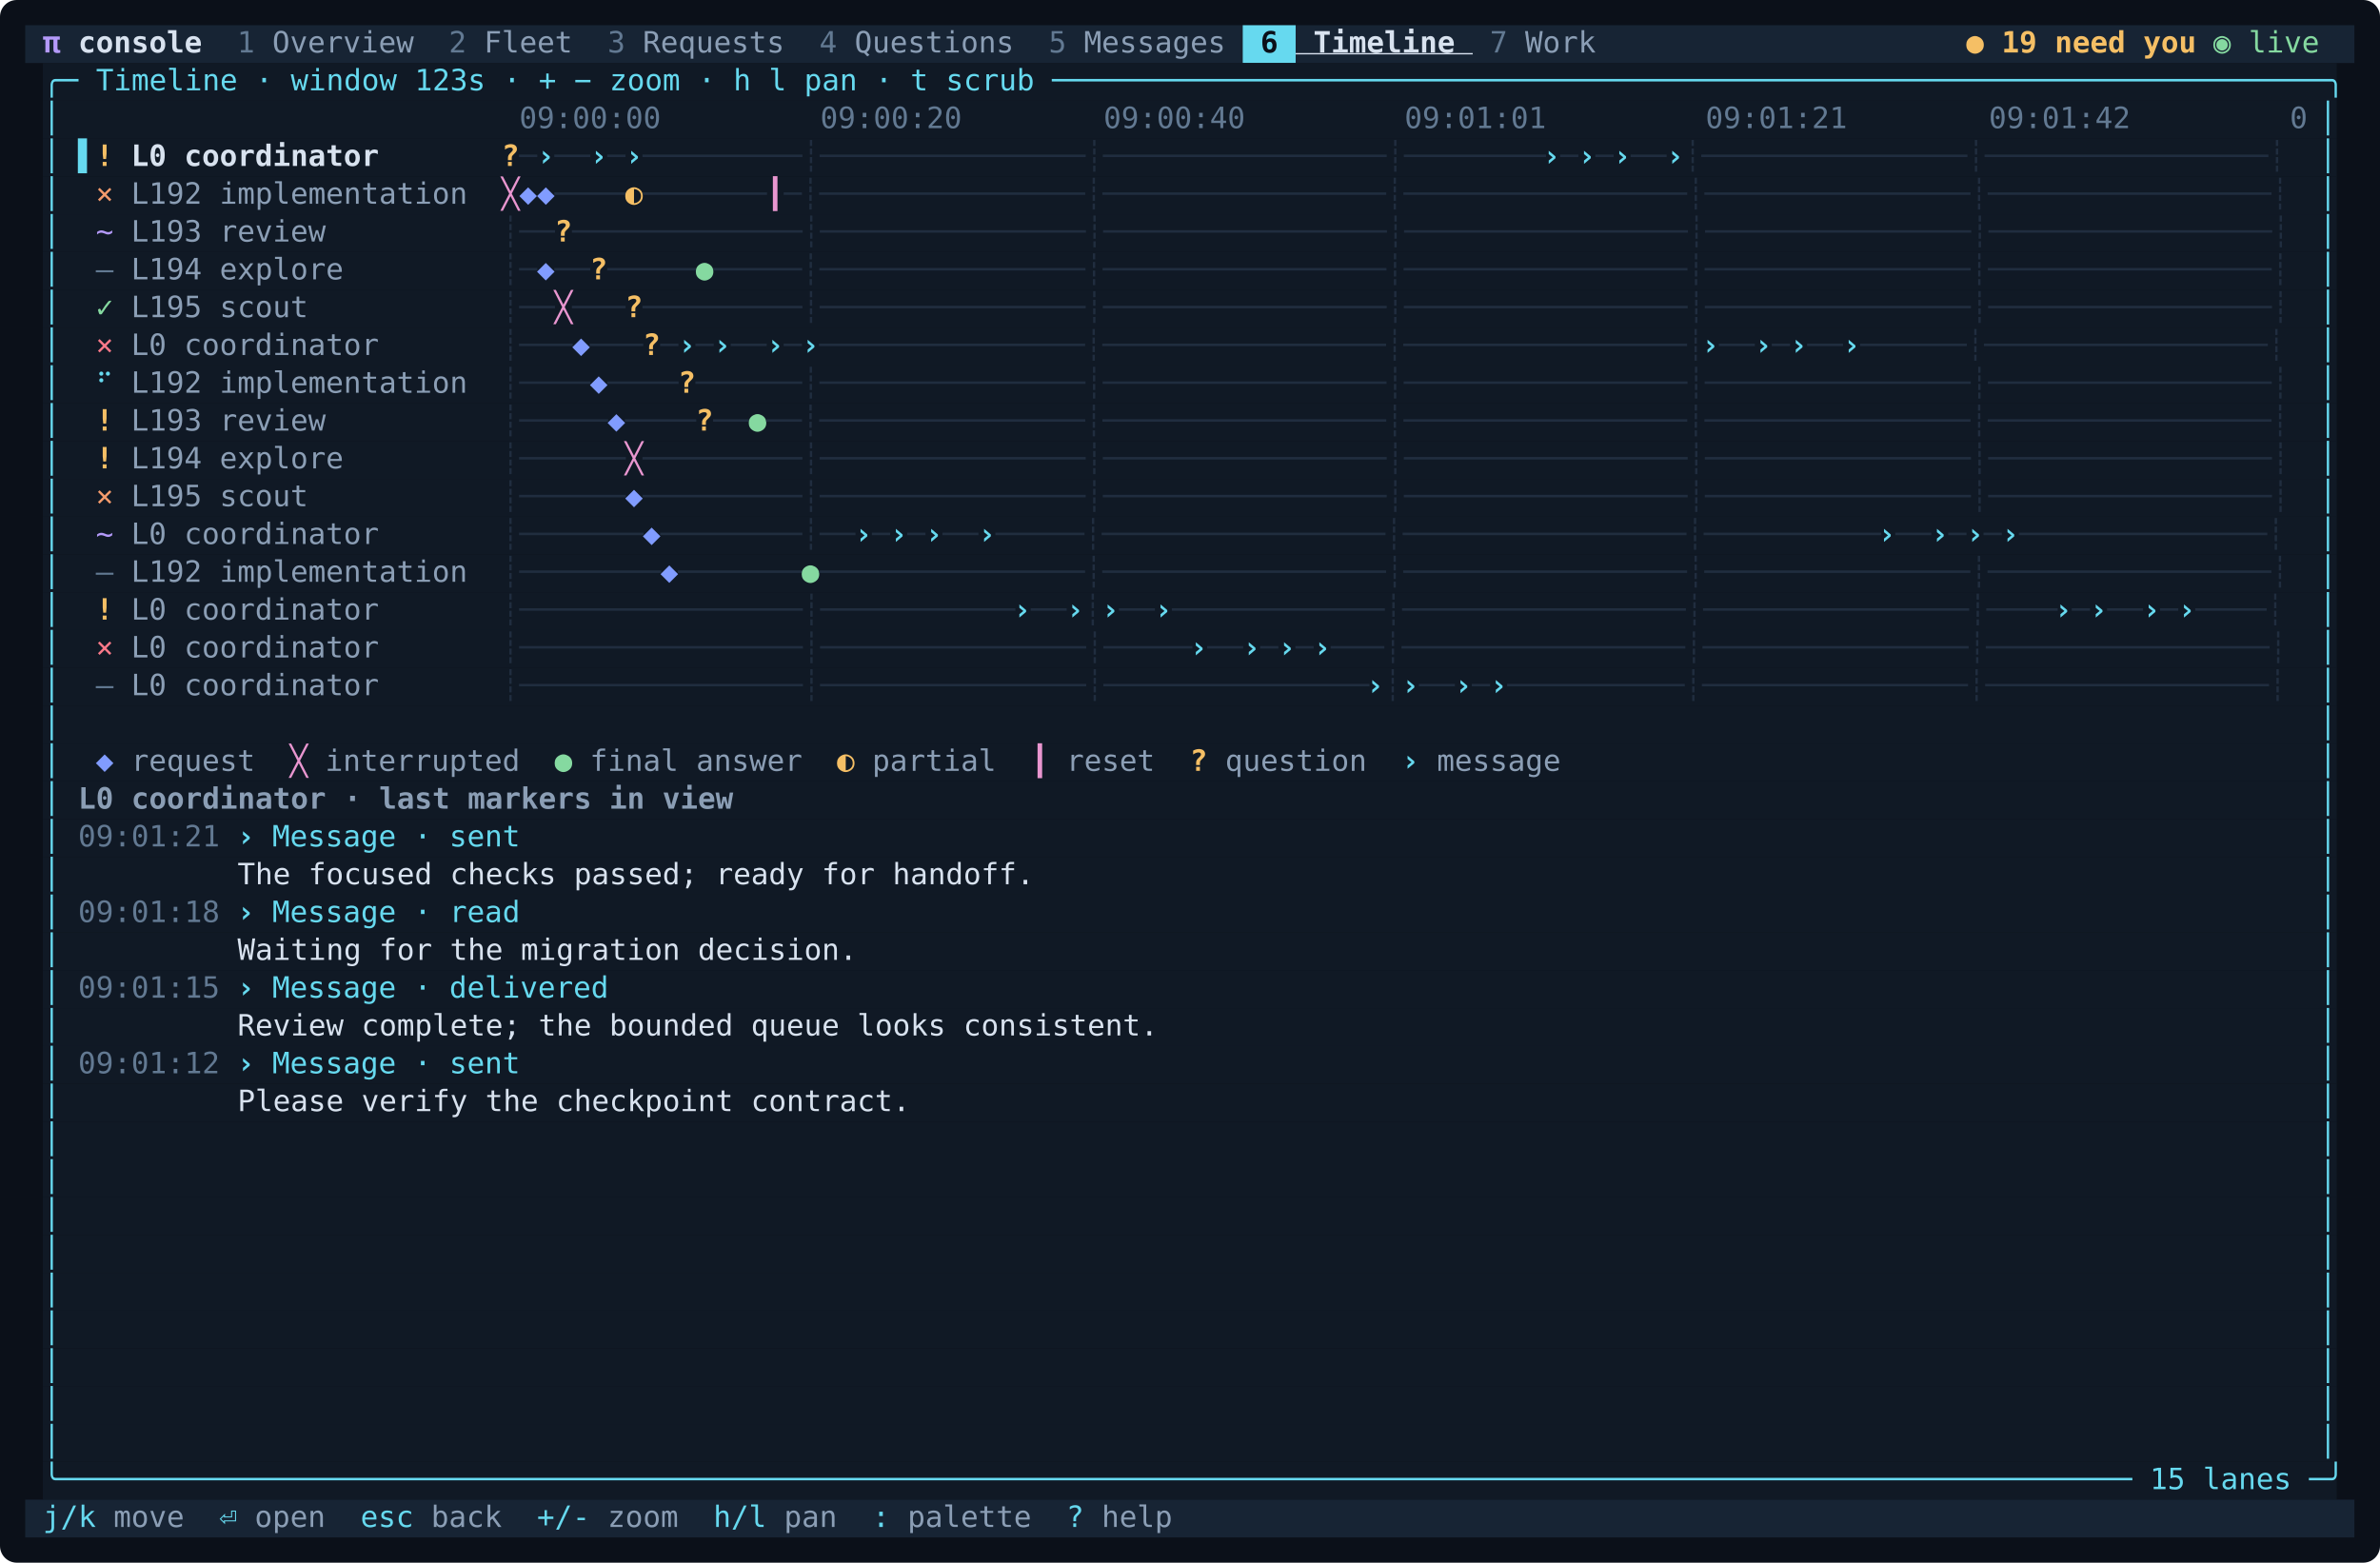
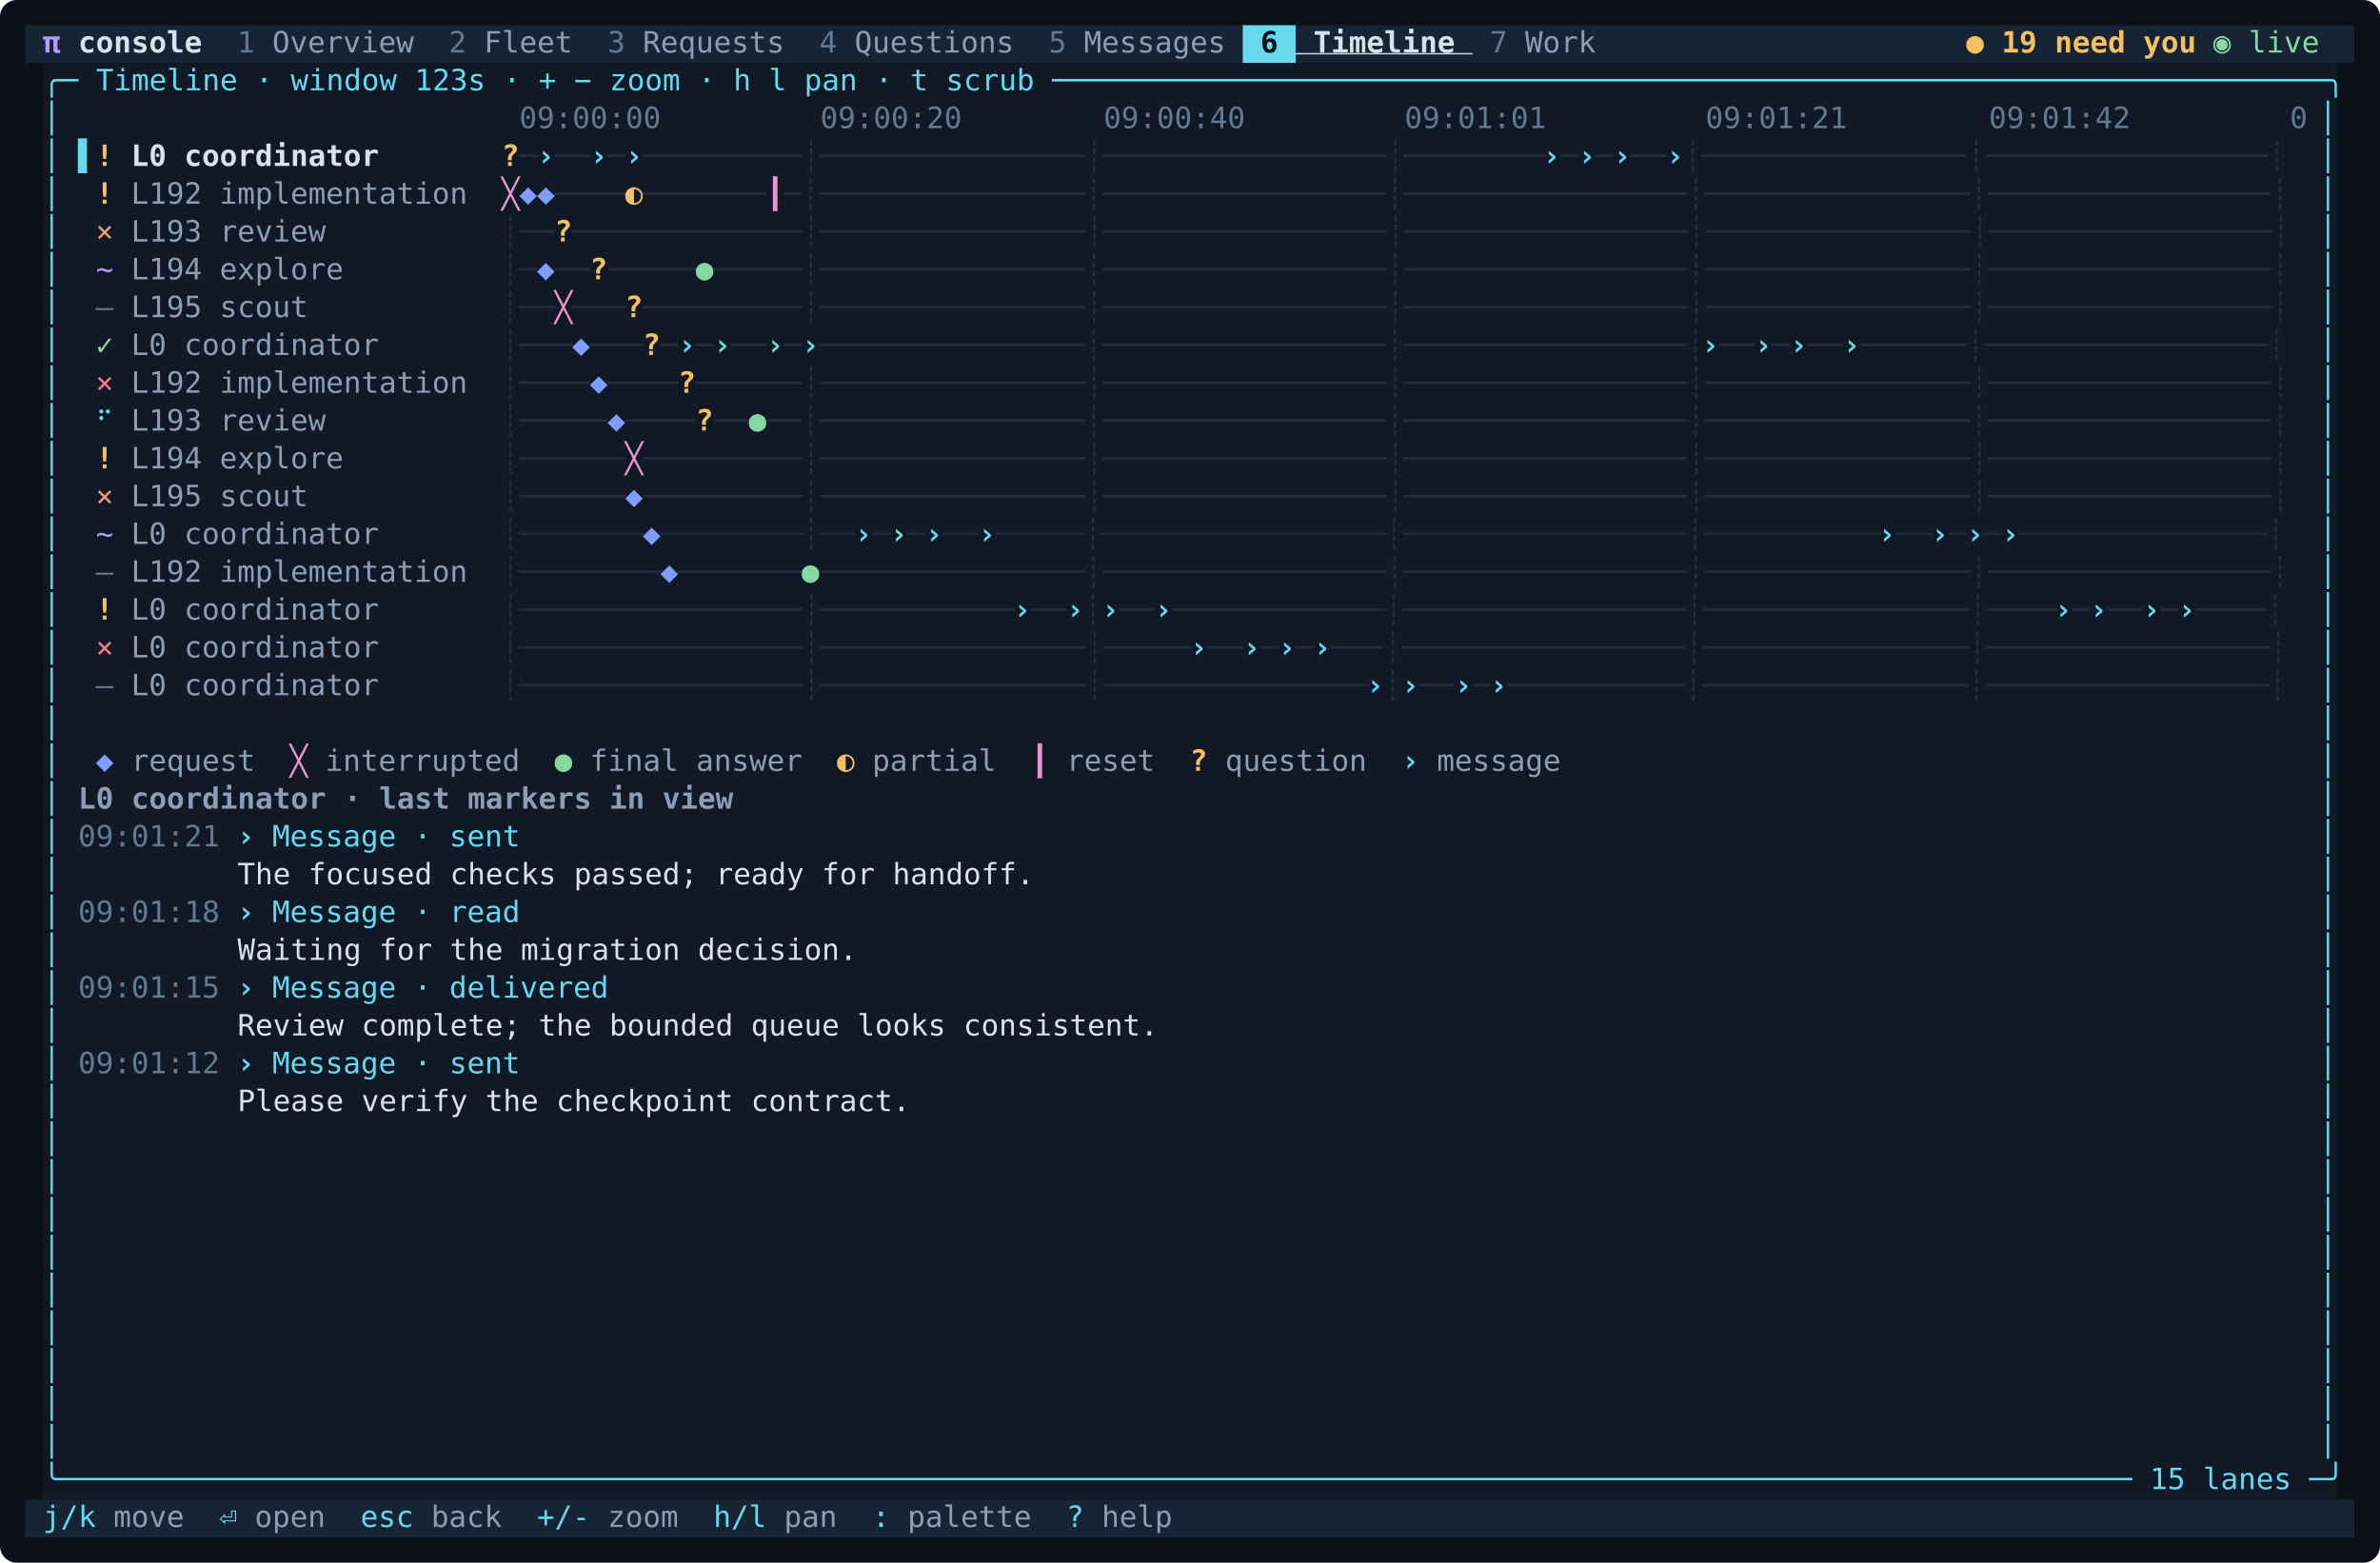
<svg xmlns="http://www.w3.org/2000/svg" width="1133" height="744" viewBox="0 0 1133 744" role="img" aria-label="Timeline">
  <rect width="100%" height="100%" rx="8" fill="#0b1019" />
  <rect x="12.0" y="12" width="579.6" height="18" fill="#172434" />
  <rect x="591.6" y="12" width="25.2" height="18" fill="#66d9ef" />
  <rect x="616.8" y="12" width="504.0" height="18" fill="#172434" />
  <rect x="20.4" y="30" width="1092.0" height="18" fill="#101925" />
  <rect x="20.4" y="48" width="1092.0" height="18" fill="#101925" />
  <rect x="20.4" y="66" width="1092.0" height="18" fill="#101925" />
  <rect x="20.4" y="84" width="1092.0" height="18" fill="#101925" />
  <rect x="20.4" y="102" width="1092.0" height="18" fill="#101925" />
  <rect x="20.4" y="120" width="1092.0" height="18" fill="#101925" />
  <rect x="20.4" y="138" width="1092.0" height="18" fill="#101925" />
  <rect x="20.4" y="156" width="1092.0" height="18" fill="#101925" />
  <rect x="20.4" y="174" width="1092.0" height="18" fill="#101925" />
  <rect x="20.4" y="192" width="1092.0" height="18" fill="#101925" />
  <rect x="20.4" y="210" width="1092.0" height="18" fill="#101925" />
  <rect x="20.4" y="228" width="1092.0" height="18" fill="#101925" />
  <rect x="20.4" y="246" width="1092.0" height="18" fill="#101925" />
  <rect x="20.4" y="264" width="1092.0" height="18" fill="#101925" />
  <rect x="20.4" y="282" width="1092.0" height="18" fill="#101925" />
  <rect x="20.4" y="300" width="1092.0" height="18" fill="#101925" />
  <rect x="20.4" y="318" width="1092.0" height="18" fill="#101925" />
  <rect x="20.4" y="336" width="1092.0" height="18" fill="#101925" />
  <rect x="20.4" y="354" width="1092.0" height="18" fill="#101925" />
  <rect x="20.4" y="372" width="1092.0" height="18" fill="#101925" />
  <rect x="20.4" y="390" width="1092.0" height="18" fill="#101925" />
  <rect x="20.4" y="408" width="1092.0" height="18" fill="#101925" />
  <rect x="20.4" y="426" width="1092.0" height="18" fill="#101925" />
  <rect x="20.4" y="444" width="1092.0" height="18" fill="#101925" />
  <rect x="20.4" y="462" width="1092.0" height="18" fill="#101925" />
  <rect x="20.4" y="480" width="1092.0" height="18" fill="#101925" />
  <rect x="20.4" y="498" width="1092.0" height="18" fill="#101925" />
  <rect x="20.4" y="516" width="1092.0" height="18" fill="#101925" />
  <rect x="20.4" y="534" width="1092.0" height="18" fill="#101925" />
  <rect x="20.4" y="552" width="1092.0" height="18" fill="#101925" />
  <rect x="20.4" y="570" width="1092.0" height="18" fill="#101925" />
  <rect x="20.4" y="588" width="1092.0" height="18" fill="#101925" />
  <rect x="20.4" y="606" width="1092.0" height="18" fill="#101925" />
  <rect x="20.4" y="624" width="1092.0" height="18" fill="#101925" />
  <rect x="20.4" y="642" width="1092.0" height="18" fill="#101925" />
  <rect x="20.4" y="660" width="1092.0" height="18" fill="#101925" />
  <rect x="20.4" y="678" width="1092.0" height="18" fill="#101925" />
  <rect x="20.4" y="696" width="1092.0" height="18" fill="#101925" />
  <rect x="12.0" y="714" width="1108.8" height="18" fill="#172434" />
  <g font-family="'JetBrains Mono','SF Mono',Menlo,Consolas,'DejaVu Sans Mono',monospace" font-size="14">
    <text x="20.4" y="25" fill="#b49afa" font-weight="700" xml:space="preserve">π </text>
    <text x="37.2" y="25" fill="#d8e2ef" font-weight="700" xml:space="preserve">console</text>
    <text x="96.0" y="25" fill="#627992" xml:space="preserve">  1 </text>
    <text x="129.6" y="25" fill="#8b9eb5" xml:space="preserve">Overview </text>
    <text x="205.2" y="25" fill="#627992" xml:space="preserve"> 2 </text>
    <text x="230.4" y="25" fill="#8b9eb5" xml:space="preserve">Fleet </text>
    <text x="280.8" y="25" fill="#627992" xml:space="preserve"> 3 </text>
    <text x="306.0" y="25" fill="#8b9eb5" xml:space="preserve">Requests </text>
    <text x="381.6" y="25" fill="#627992" xml:space="preserve"> 4 </text>
    <text x="406.8" y="25" fill="#8b9eb5" xml:space="preserve">Questions </text>
    <text x="490.8" y="25" fill="#627992" xml:space="preserve"> 5 </text>
    <text x="516.0" y="25" fill="#8b9eb5" xml:space="preserve">Messages </text>
    <text x="591.6" y="25" fill="#0b1019" font-weight="700" xml:space="preserve"> 6 </text>
    <text x="616.8" y="25" fill="#d8e2ef" font-weight="700" text-decoration="underline" xml:space="preserve"> Timeline </text>
    <text x="700.8" y="25" fill="#627992" xml:space="preserve"> 7 </text>
    <text x="726.0" y="25" fill="#8b9eb5" xml:space="preserve">Work </text>
    <text x="936.0" y="25" fill="#f5bf65" font-weight="700" xml:space="preserve">● 19 need you </text>
    <text x="1053.6" y="25" fill="#85d9a0" xml:space="preserve">◉ live </text>
    <text x="20.4" y="43" fill="#66d9ef" xml:space="preserve">╭─ Timeline · window 123s · + − zoom · h l pan · t scrub ────────────────────────────────────────────────────────────────────────╮</text>
    <text x="20.4" y="61" fill="#66d9ef" xml:space="preserve">│</text>
    <text x="247.2" y="61" fill="#627992" xml:space="preserve">09:00:00         09:00:20        09:00:40         09:01:01         09:01:21        09:01:42         0</text>
    <text x="1104.0" y="61" fill="#66d9ef" xml:space="preserve">│</text>
    <text x="20.4" y="79" fill="#66d9ef" xml:space="preserve">│</text>
    <text x="37.2" y="79" fill="#66d9ef" xml:space="preserve">▌</text>
    <text x="45.6" y="79" fill="#f5bf65" font-weight="700" xml:space="preserve">!</text>
    <text x="62.4" y="79" fill="#d8e2ef" font-weight="700" xml:space="preserve">L0 coordinator       </text>
    <text x="238.8" y="79" fill="#f5bf65" font-weight="700" xml:space="preserve">?</text>
    <text x="247.2" y="79" fill="#2b3b50" opacity="0.6" xml:space="preserve">─</text>
    <text x="255.6" y="79" fill="#66d9ef" font-weight="700" xml:space="preserve">›</text>
    <text x="264.0" y="79" fill="#2b3b50" opacity="0.6" xml:space="preserve">──</text>
    <text x="280.8" y="79" fill="#66d9ef" font-weight="700" xml:space="preserve">›</text>
    <text x="289.2" y="79" fill="#2b3b50" opacity="0.6" xml:space="preserve">─</text>
    <text x="297.6" y="79" fill="#66d9ef" font-weight="700" xml:space="preserve">›</text>
    <text x="306.0" y="79" fill="#2b3b50" opacity="0.6" xml:space="preserve">─────────┊───────────────┊────────────────┊────────</text>
    <text x="734.4" y="79" fill="#66d9ef" font-weight="700" xml:space="preserve">›</text>
    <text x="742.8" y="79" fill="#2b3b50" opacity="0.6" xml:space="preserve">─</text>
    <text x="751.2" y="79" fill="#66d9ef" font-weight="700" xml:space="preserve">›</text>
    <text x="759.6" y="79" fill="#2b3b50" opacity="0.6" xml:space="preserve">─</text>
    <text x="768.0" y="79" fill="#66d9ef" font-weight="700" xml:space="preserve">›</text>
    <text x="776.4" y="79" fill="#2b3b50" opacity="0.6" xml:space="preserve">──</text>
    <text x="793.2" y="79" fill="#66d9ef" font-weight="700" xml:space="preserve">›</text>
    <text x="801.6" y="79" fill="#2b3b50" opacity="0.6" xml:space="preserve">┊───────────────┊────────────────┊</text>
    <text x="1104.0" y="79" fill="#66d9ef" xml:space="preserve">│</text>
    <text x="20.4" y="97" fill="#66d9ef" xml:space="preserve">│</text>
-     <text x="45.6" y="97" fill="#f49b6c" xml:space="preserve">×</text>
+     <text x="45.6" y="97" fill="#f5bf65" font-weight="700" xml:space="preserve">!</text>
    <text x="62.4" y="97" fill="#8b9eb5" xml:space="preserve">L192 implementation  </text>
    <text x="238.8" y="97" fill="#e996d0" font-weight="700" xml:space="preserve">╳</text>
    <text x="247.2" y="97" fill="#819cff" font-weight="700" xml:space="preserve">◆◆</text>
    <text x="264.0" y="97" fill="#2b3b50" opacity="0.6" xml:space="preserve">────</text>
    <text x="297.6" y="97" fill="#f5bf65" font-weight="700" xml:space="preserve">◐</text>
    <text x="306.0" y="97" fill="#2b3b50" opacity="0.6" xml:space="preserve">───────</text>
    <text x="364.8" y="97" fill="#e996d0" font-weight="700" xml:space="preserve">┃</text>
    <text x="373.2" y="97" fill="#2b3b50" opacity="0.6" xml:space="preserve">─┊───────────────┊────────────────┊────────────────┊───────────────┊────────────────┊</text>
    <text x="1104.0" y="97" fill="#66d9ef" xml:space="preserve">│</text>
    <text x="20.4" y="115" fill="#66d9ef" xml:space="preserve">│</text>
-     <text x="45.6" y="115" fill="#b49afa" xml:space="preserve">~</text>
+     <text x="45.6" y="115" fill="#f49b6c" xml:space="preserve">×</text>
    <text x="62.4" y="115" fill="#8b9eb5" xml:space="preserve">L193 review          </text>
    <text x="238.8" y="115" fill="#2b3b50" opacity="0.6" xml:space="preserve">┊──</text>
    <text x="264.0" y="115" fill="#f5bf65" font-weight="700" xml:space="preserve">?</text>
    <text x="272.4" y="115" fill="#2b3b50" opacity="0.6" xml:space="preserve">─────────────┊───────────────┊────────────────┊────────────────┊───────────────┊────────────────┊</text>
    <text x="1104.0" y="115" fill="#66d9ef" xml:space="preserve">│</text>
    <text x="20.4" y="133" fill="#66d9ef" xml:space="preserve">│</text>
-     <text x="45.6" y="133" fill="#627992" xml:space="preserve">–</text>
+     <text x="45.6" y="133" fill="#b49afa" xml:space="preserve">~</text>
    <text x="62.4" y="133" fill="#8b9eb5" xml:space="preserve">L194 explore         </text>
    <text x="238.8" y="133" fill="#2b3b50" opacity="0.6" xml:space="preserve">┊─</text>
    <text x="255.6" y="133" fill="#819cff" font-weight="700" xml:space="preserve">◆</text>
    <text x="264.0" y="133" fill="#2b3b50" opacity="0.6" xml:space="preserve">──</text>
    <text x="280.8" y="133" fill="#f5bf65" font-weight="700" xml:space="preserve">?</text>
    <text x="289.2" y="133" fill="#2b3b50" opacity="0.6" xml:space="preserve">─────</text>
    <text x="331.2" y="133" fill="#85d9a0" font-weight="700" xml:space="preserve">●</text>
    <text x="339.6" y="133" fill="#2b3b50" opacity="0.6" xml:space="preserve">─────┊───────────────┊────────────────┊────────────────┊───────────────┊────────────────┊</text>
    <text x="1104.0" y="133" fill="#66d9ef" xml:space="preserve">│</text>
    <text x="20.4" y="151" fill="#66d9ef" xml:space="preserve">│</text>
-     <text x="45.6" y="151" fill="#85d9a0" xml:space="preserve">✓</text>
+     <text x="45.6" y="151" fill="#627992" xml:space="preserve">–</text>
    <text x="62.4" y="151" fill="#8b9eb5" xml:space="preserve">L195 scout           </text>
    <text x="238.8" y="151" fill="#2b3b50" opacity="0.6" xml:space="preserve">┊──</text>
    <text x="264.0" y="151" fill="#e996d0" font-weight="700" xml:space="preserve">╳</text>
    <text x="272.4" y="151" fill="#2b3b50" opacity="0.6" xml:space="preserve">───</text>
    <text x="297.6" y="151" fill="#f5bf65" font-weight="700" xml:space="preserve">?</text>
    <text x="306.0" y="151" fill="#2b3b50" opacity="0.6" xml:space="preserve">─────────┊───────────────┊────────────────┊────────────────┊───────────────┊────────────────┊</text>
    <text x="1104.0" y="151" fill="#66d9ef" xml:space="preserve">│</text>
    <text x="20.4" y="169" fill="#66d9ef" xml:space="preserve">│</text>
-     <text x="45.6" y="169" fill="#fa7989" xml:space="preserve">×</text>
+     <text x="45.6" y="169" fill="#85d9a0" xml:space="preserve">✓</text>
    <text x="62.4" y="169" fill="#8b9eb5" xml:space="preserve">L0 coordinator       </text>
    <text x="238.8" y="169" fill="#2b3b50" opacity="0.6" xml:space="preserve">┊───</text>
    <text x="272.4" y="169" fill="#819cff" font-weight="700" xml:space="preserve">◆</text>
    <text x="280.8" y="169" fill="#2b3b50" opacity="0.6" xml:space="preserve">───</text>
    <text x="306.0" y="169" fill="#f5bf65" font-weight="700" xml:space="preserve">?</text>
    <text x="314.4" y="169" fill="#2b3b50" opacity="0.6" xml:space="preserve">─</text>
    <text x="322.8" y="169" fill="#66d9ef" font-weight="700" xml:space="preserve">›</text>
    <text x="331.2" y="169" fill="#2b3b50" opacity="0.6" xml:space="preserve">─</text>
    <text x="339.6" y="169" fill="#66d9ef" font-weight="700" xml:space="preserve">›</text>
    <text x="348.0" y="169" fill="#2b3b50" opacity="0.6" xml:space="preserve">──</text>
    <text x="364.8" y="169" fill="#66d9ef" font-weight="700" xml:space="preserve">›</text>
    <text x="373.2" y="169" fill="#2b3b50" opacity="0.6" xml:space="preserve">─</text>
    <text x="381.6" y="169" fill="#66d9ef" font-weight="700" xml:space="preserve">›</text>
    <text x="390.0" y="169" fill="#2b3b50" opacity="0.6" xml:space="preserve">───────────────┊────────────────┊────────────────┊</text>
    <text x="810.0" y="169" fill="#66d9ef" font-weight="700" xml:space="preserve">›</text>
    <text x="818.4" y="169" fill="#2b3b50" opacity="0.6" xml:space="preserve">──</text>
    <text x="835.2" y="169" fill="#66d9ef" font-weight="700" xml:space="preserve">›</text>
    <text x="843.6" y="169" fill="#2b3b50" opacity="0.6" xml:space="preserve">─</text>
    <text x="852.0" y="169" fill="#66d9ef" font-weight="700" xml:space="preserve">›</text>
    <text x="860.4" y="169" fill="#2b3b50" opacity="0.6" xml:space="preserve">──</text>
    <text x="877.2" y="169" fill="#66d9ef" font-weight="700" xml:space="preserve">›</text>
    <text x="885.6" y="169" fill="#2b3b50" opacity="0.6" xml:space="preserve">──────┊────────────────┊</text>
    <text x="1104.0" y="169" fill="#66d9ef" xml:space="preserve">│</text>
    <text x="20.4" y="187" fill="#66d9ef" xml:space="preserve">│</text>
-     <text x="37.2" y="187" fill="#66d9ef" xml:space="preserve"> ⠋</text>
+     <text x="45.6" y="187" fill="#fa7989" xml:space="preserve">×</text>
    <text x="62.4" y="187" fill="#8b9eb5" xml:space="preserve">L192 implementation  </text>
    <text x="238.8" y="187" fill="#2b3b50" opacity="0.6" xml:space="preserve">┊────</text>
    <text x="280.8" y="187" fill="#819cff" font-weight="700" xml:space="preserve">◆</text>
    <text x="289.2" y="187" fill="#2b3b50" opacity="0.6" xml:space="preserve">────</text>
    <text x="322.8" y="187" fill="#f5bf65" font-weight="700" xml:space="preserve">?</text>
    <text x="331.2" y="187" fill="#2b3b50" opacity="0.6" xml:space="preserve">──────┊───────────────┊────────────────┊────────────────┊───────────────┊────────────────┊</text>
    <text x="1104.0" y="187" fill="#66d9ef" xml:space="preserve">│</text>
    <text x="20.4" y="205" fill="#66d9ef" xml:space="preserve">│</text>
-     <text x="45.6" y="205" fill="#f5bf65" font-weight="700" xml:space="preserve">!</text>
+     <text x="37.2" y="205" fill="#66d9ef" xml:space="preserve"> ⠋</text>
    <text x="62.4" y="205" fill="#8b9eb5" xml:space="preserve">L193 review          </text>
    <text x="238.8" y="205" fill="#2b3b50" opacity="0.6" xml:space="preserve">┊─────</text>
    <text x="289.2" y="205" fill="#819cff" font-weight="700" xml:space="preserve">◆</text>
    <text x="297.6" y="205" fill="#2b3b50" opacity="0.6" xml:space="preserve">────</text>
    <text x="331.2" y="205" fill="#f5bf65" font-weight="700" xml:space="preserve">?</text>
    <text x="339.6" y="205" fill="#2b3b50" opacity="0.6" xml:space="preserve">──</text>
    <text x="356.4" y="205" fill="#85d9a0" font-weight="700" xml:space="preserve">●</text>
    <text x="364.8" y="205" fill="#2b3b50" opacity="0.6" xml:space="preserve">──┊───────────────┊────────────────┊────────────────┊───────────────┊────────────────┊</text>
    <text x="1104.0" y="205" fill="#66d9ef" xml:space="preserve">│</text>
    <text x="20.4" y="223" fill="#66d9ef" xml:space="preserve">│</text>
    <text x="45.6" y="223" fill="#f5bf65" font-weight="700" xml:space="preserve">!</text>
    <text x="62.4" y="223" fill="#8b9eb5" xml:space="preserve">L194 explore         </text>
    <text x="238.8" y="223" fill="#2b3b50" opacity="0.6" xml:space="preserve">┊──────</text>
    <text x="297.6" y="223" fill="#e996d0" font-weight="700" xml:space="preserve">╳</text>
    <text x="306.0" y="223" fill="#2b3b50" opacity="0.6" xml:space="preserve">─────────┊───────────────┊────────────────┊────────────────┊───────────────┊────────────────┊</text>
    <text x="1104.0" y="223" fill="#66d9ef" xml:space="preserve">│</text>
    <text x="20.4" y="241" fill="#66d9ef" xml:space="preserve">│</text>
    <text x="45.6" y="241" fill="#f49b6c" xml:space="preserve">×</text>
    <text x="62.4" y="241" fill="#8b9eb5" xml:space="preserve">L195 scout           </text>
    <text x="238.8" y="241" fill="#2b3b50" opacity="0.6" xml:space="preserve">┊──────</text>
    <text x="297.6" y="241" fill="#819cff" font-weight="700" xml:space="preserve">◆</text>
    <text x="306.0" y="241" fill="#2b3b50" opacity="0.6" xml:space="preserve">─────────┊───────────────┊────────────────┊────────────────┊───────────────┊────────────────┊</text>
    <text x="1104.0" y="241" fill="#66d9ef" xml:space="preserve">│</text>
    <text x="20.4" y="259" fill="#66d9ef" xml:space="preserve">│</text>
    <text x="45.6" y="259" fill="#b49afa" xml:space="preserve">~</text>
    <text x="62.4" y="259" fill="#8b9eb5" xml:space="preserve">L0 coordinator       </text>
    <text x="238.8" y="259" fill="#2b3b50" opacity="0.6" xml:space="preserve">┊───────</text>
    <text x="306.0" y="259" fill="#819cff" font-weight="700" xml:space="preserve">◆</text>
    <text x="314.4" y="259" fill="#2b3b50" opacity="0.6" xml:space="preserve">────────┊──</text>
    <text x="406.8" y="259" fill="#66d9ef" font-weight="700" xml:space="preserve">›</text>
    <text x="415.2" y="259" fill="#2b3b50" opacity="0.6" xml:space="preserve">─</text>
    <text x="423.6" y="259" fill="#66d9ef" font-weight="700" xml:space="preserve">›</text>
    <text x="432.0" y="259" fill="#2b3b50" opacity="0.6" xml:space="preserve">─</text>
    <text x="440.4" y="259" fill="#66d9ef" font-weight="700" xml:space="preserve">›</text>
    <text x="448.8" y="259" fill="#2b3b50" opacity="0.6" xml:space="preserve">──</text>
    <text x="465.6" y="259" fill="#66d9ef" font-weight="700" xml:space="preserve">›</text>
    <text x="474.0" y="259" fill="#2b3b50" opacity="0.6" xml:space="preserve">─────┊────────────────┊────────────────┊──────────</text>
    <text x="894.0" y="259" fill="#66d9ef" font-weight="700" xml:space="preserve">›</text>
    <text x="902.4" y="259" fill="#2b3b50" opacity="0.6" xml:space="preserve">──</text>
    <text x="919.2" y="259" fill="#66d9ef" font-weight="700" xml:space="preserve">›</text>
    <text x="927.6" y="259" fill="#2b3b50" opacity="0.6" xml:space="preserve">─</text>
    <text x="936.0" y="259" fill="#66d9ef" font-weight="700" xml:space="preserve">›</text>
    <text x="944.4" y="259" fill="#2b3b50" opacity="0.6" xml:space="preserve">─</text>
    <text x="952.8" y="259" fill="#66d9ef" font-weight="700" xml:space="preserve">›</text>
    <text x="961.2" y="259" fill="#2b3b50" opacity="0.6" xml:space="preserve">──────────────┊</text>
    <text x="1104.0" y="259" fill="#66d9ef" xml:space="preserve">│</text>
    <text x="20.4" y="277" fill="#66d9ef" xml:space="preserve">│</text>
    <text x="45.6" y="277" fill="#627992" xml:space="preserve">–</text>
    <text x="62.4" y="277" fill="#8b9eb5" xml:space="preserve">L192 implementation  </text>
    <text x="238.8" y="277" fill="#2b3b50" opacity="0.6" xml:space="preserve">┊────────</text>
    <text x="314.4" y="277" fill="#819cff" font-weight="700" xml:space="preserve">◆</text>
    <text x="322.8" y="277" fill="#2b3b50" opacity="0.6" xml:space="preserve">───────</text>
    <text x="381.6" y="277" fill="#85d9a0" font-weight="700" xml:space="preserve">●</text>
    <text x="390.0" y="277" fill="#2b3b50" opacity="0.6" xml:space="preserve">───────────────┊────────────────┊────────────────┊───────────────┊────────────────┊</text>
    <text x="1104.0" y="277" fill="#66d9ef" xml:space="preserve">│</text>
    <text x="20.4" y="295" fill="#66d9ef" xml:space="preserve">│</text>
    <text x="45.6" y="295" fill="#f5bf65" font-weight="700" xml:space="preserve">!</text>
    <text x="62.4" y="295" fill="#8b9eb5" xml:space="preserve">L0 coordinator       </text>
    <text x="238.8" y="295" fill="#2b3b50" opacity="0.6" xml:space="preserve">┊────────────────┊───────────</text>
    <text x="482.4" y="295" fill="#66d9ef" font-weight="700" xml:space="preserve">›</text>
    <text x="490.8" y="295" fill="#2b3b50" opacity="0.6" xml:space="preserve">──</text>
    <text x="507.6" y="295" fill="#66d9ef" font-weight="700" xml:space="preserve">›</text>
    <text x="516.0" y="295" fill="#2b3b50" opacity="0.6" xml:space="preserve">┊</text>
    <text x="524.4" y="295" fill="#66d9ef" font-weight="700" xml:space="preserve">›</text>
    <text x="532.8" y="295" fill="#2b3b50" opacity="0.6" xml:space="preserve">──</text>
    <text x="549.6" y="295" fill="#66d9ef" font-weight="700" xml:space="preserve">›</text>
    <text x="558.0" y="295" fill="#2b3b50" opacity="0.6" xml:space="preserve">────────────┊────────────────┊───────────────┊────</text>
    <text x="978.0" y="295" fill="#66d9ef" font-weight="700" xml:space="preserve">›</text>
    <text x="986.4" y="295" fill="#2b3b50" opacity="0.6" xml:space="preserve">─</text>
    <text x="994.8" y="295" fill="#66d9ef" font-weight="700" xml:space="preserve">›</text>
    <text x="1003.2" y="295" fill="#2b3b50" opacity="0.6" xml:space="preserve">──</text>
    <text x="1020.0" y="295" fill="#66d9ef" font-weight="700" xml:space="preserve">›</text>
    <text x="1028.4" y="295" fill="#2b3b50" opacity="0.6" xml:space="preserve">─</text>
    <text x="1036.8" y="295" fill="#66d9ef" font-weight="700" xml:space="preserve">›</text>
    <text x="1045.2" y="295" fill="#2b3b50" opacity="0.6" xml:space="preserve">────┊</text>
    <text x="1104.0" y="295" fill="#66d9ef" xml:space="preserve">│</text>
    <text x="20.4" y="313" fill="#66d9ef" xml:space="preserve">│</text>
    <text x="45.6" y="313" fill="#fa7989" xml:space="preserve">×</text>
    <text x="62.4" y="313" fill="#8b9eb5" xml:space="preserve">L0 coordinator       </text>
    <text x="238.8" y="313" fill="#2b3b50" opacity="0.6" xml:space="preserve">┊────────────────┊───────────────┊─────</text>
    <text x="566.4" y="313" fill="#66d9ef" font-weight="700" xml:space="preserve">›</text>
    <text x="574.8" y="313" fill="#2b3b50" opacity="0.6" xml:space="preserve">──</text>
    <text x="591.6" y="313" fill="#66d9ef" font-weight="700" xml:space="preserve">›</text>
    <text x="600.0" y="313" fill="#2b3b50" opacity="0.6" xml:space="preserve">─</text>
    <text x="608.4" y="313" fill="#66d9ef" font-weight="700" xml:space="preserve">›</text>
    <text x="616.8" y="313" fill="#2b3b50" opacity="0.6" xml:space="preserve">─</text>
    <text x="625.2" y="313" fill="#66d9ef" font-weight="700" xml:space="preserve">›</text>
    <text x="633.6" y="313" fill="#2b3b50" opacity="0.6" xml:space="preserve">───┊────────────────┊───────────────┊────────────────┊</text>
    <text x="1104.0" y="313" fill="#66d9ef" xml:space="preserve">│</text>
    <text x="20.4" y="331" fill="#66d9ef" xml:space="preserve">│</text>
    <text x="45.6" y="331" fill="#627992" xml:space="preserve">–</text>
    <text x="62.4" y="331" fill="#8b9eb5" xml:space="preserve">L0 coordinator       </text>
    <text x="238.8" y="331" fill="#2b3b50" opacity="0.6" xml:space="preserve">┊────────────────┊───────────────┊───────────────</text>
    <text x="650.4" y="331" fill="#66d9ef" font-weight="700" xml:space="preserve">›</text>
    <text x="658.8" y="331" fill="#2b3b50" opacity="0.6" xml:space="preserve">┊</text>
    <text x="667.2" y="331" fill="#66d9ef" font-weight="700" xml:space="preserve">›</text>
    <text x="675.6" y="331" fill="#2b3b50" opacity="0.6" xml:space="preserve">──</text>
    <text x="692.4" y="331" fill="#66d9ef" font-weight="700" xml:space="preserve">›</text>
    <text x="700.8" y="331" fill="#2b3b50" opacity="0.6" xml:space="preserve">─</text>
    <text x="709.2" y="331" fill="#66d9ef" font-weight="700" xml:space="preserve">›</text>
    <text x="717.6" y="331" fill="#2b3b50" opacity="0.6" xml:space="preserve">──────────┊───────────────┊────────────────┊</text>
    <text x="1104.0" y="331" fill="#66d9ef" xml:space="preserve">│</text>
    <text x="20.4" y="349" fill="#66d9ef" xml:space="preserve">│</text>
    <text x="1104.0" y="349" fill="#66d9ef" xml:space="preserve">│</text>
    <text x="20.4" y="367" fill="#66d9ef" xml:space="preserve">│</text>
    <text x="45.6" y="367" fill="#819cff" font-weight="700" xml:space="preserve">◆</text>
    <text x="54.0" y="367" fill="#8b9eb5" xml:space="preserve"> request  </text>
    <text x="138.0" y="367" fill="#e996d0" font-weight="700" xml:space="preserve">╳</text>
    <text x="146.4" y="367" fill="#8b9eb5" xml:space="preserve"> interrupted  </text>
    <text x="264.0" y="367" fill="#85d9a0" font-weight="700" xml:space="preserve">●</text>
    <text x="272.4" y="367" fill="#8b9eb5" xml:space="preserve"> final answer  </text>
    <text x="398.4" y="367" fill="#f5bf65" font-weight="700" xml:space="preserve">◐</text>
    <text x="406.8" y="367" fill="#8b9eb5" xml:space="preserve"> partial  </text>
    <text x="490.8" y="367" fill="#e996d0" font-weight="700" xml:space="preserve">┃</text>
    <text x="499.2" y="367" fill="#8b9eb5" xml:space="preserve"> reset  </text>
    <text x="566.4" y="367" fill="#f5bf65" font-weight="700" xml:space="preserve">?</text>
    <text x="574.8" y="367" fill="#8b9eb5" xml:space="preserve"> question  </text>
    <text x="667.2" y="367" fill="#66d9ef" font-weight="700" xml:space="preserve">›</text>
    <text x="675.6" y="367" fill="#8b9eb5" xml:space="preserve"> message  </text>
    <text x="1104.0" y="367" fill="#66d9ef" xml:space="preserve">│</text>
    <text x="20.4" y="385" fill="#66d9ef" xml:space="preserve">│</text>
    <text x="37.2" y="385" fill="#8b9eb5" font-weight="700" xml:space="preserve">L0 coordinator · last markers in view</text>
    <text x="1104.0" y="385" fill="#66d9ef" xml:space="preserve">│</text>
    <text x="20.4" y="403" fill="#66d9ef" xml:space="preserve">│</text>
    <text x="37.2" y="403" fill="#627992" xml:space="preserve">09:01:21 </text>
    <text x="112.8" y="403" fill="#66d9ef" font-weight="700" xml:space="preserve">› </text>
    <text x="129.6" y="403" fill="#66d9ef" xml:space="preserve">Message · sent</text>
    <text x="1104.0" y="403" fill="#66d9ef" xml:space="preserve">│</text>
    <text x="20.4" y="421" fill="#66d9ef" xml:space="preserve">│</text>
    <text x="37.2" y="421" fill="#d8e2ef" xml:space="preserve">         The focused checks passed; ready for handoff.</text>
    <text x="1104.0" y="421" fill="#66d9ef" xml:space="preserve">│</text>
    <text x="20.4" y="439" fill="#66d9ef" xml:space="preserve">│</text>
    <text x="37.2" y="439" fill="#627992" xml:space="preserve">09:01:18 </text>
    <text x="112.8" y="439" fill="#66d9ef" font-weight="700" xml:space="preserve">› </text>
    <text x="129.6" y="439" fill="#66d9ef" xml:space="preserve">Message · read</text>
    <text x="1104.0" y="439" fill="#66d9ef" xml:space="preserve">│</text>
    <text x="20.4" y="457" fill="#66d9ef" xml:space="preserve">│</text>
    <text x="37.2" y="457" fill="#d8e2ef" xml:space="preserve">         Waiting for the migration decision.</text>
    <text x="1104.0" y="457" fill="#66d9ef" xml:space="preserve">│</text>
    <text x="20.4" y="475" fill="#66d9ef" xml:space="preserve">│</text>
    <text x="37.2" y="475" fill="#627992" xml:space="preserve">09:01:15 </text>
    <text x="112.8" y="475" fill="#66d9ef" font-weight="700" xml:space="preserve">› </text>
    <text x="129.6" y="475" fill="#66d9ef" xml:space="preserve">Message · delivered</text>
    <text x="1104.0" y="475" fill="#66d9ef" xml:space="preserve">│</text>
    <text x="20.4" y="493" fill="#66d9ef" xml:space="preserve">│</text>
    <text x="37.2" y="493" fill="#d8e2ef" xml:space="preserve">         Review complete; the bounded queue looks consistent.</text>
    <text x="1104.0" y="493" fill="#66d9ef" xml:space="preserve">│</text>
    <text x="20.4" y="511" fill="#66d9ef" xml:space="preserve">│</text>
    <text x="37.2" y="511" fill="#627992" xml:space="preserve">09:01:12 </text>
    <text x="112.8" y="511" fill="#66d9ef" font-weight="700" xml:space="preserve">› </text>
    <text x="129.6" y="511" fill="#66d9ef" xml:space="preserve">Message · sent</text>
    <text x="1104.0" y="511" fill="#66d9ef" xml:space="preserve">│</text>
    <text x="20.4" y="529" fill="#66d9ef" xml:space="preserve">│</text>
    <text x="37.2" y="529" fill="#d8e2ef" xml:space="preserve">         Please verify the checkpoint contract.</text>
    <text x="1104.0" y="529" fill="#66d9ef" xml:space="preserve">│</text>
    <text x="20.4" y="547" fill="#66d9ef" xml:space="preserve">│</text>
    <text x="1104.0" y="547" fill="#66d9ef" xml:space="preserve">│</text>
    <text x="20.4" y="565" fill="#66d9ef" xml:space="preserve">│</text>
    <text x="1104.0" y="565" fill="#66d9ef" xml:space="preserve">│</text>
    <text x="20.4" y="583" fill="#66d9ef" xml:space="preserve">│</text>
    <text x="1104.0" y="583" fill="#66d9ef" xml:space="preserve">│</text>
    <text x="20.4" y="601" fill="#66d9ef" xml:space="preserve">│</text>
    <text x="1104.0" y="601" fill="#66d9ef" xml:space="preserve">│</text>
    <text x="20.4" y="619" fill="#66d9ef" xml:space="preserve">│</text>
    <text x="1104.0" y="619" fill="#66d9ef" xml:space="preserve">│</text>
    <text x="20.4" y="637" fill="#66d9ef" xml:space="preserve">│</text>
    <text x="1104.0" y="637" fill="#66d9ef" xml:space="preserve">│</text>
    <text x="20.4" y="655" fill="#66d9ef" xml:space="preserve">│</text>
    <text x="1104.0" y="655" fill="#66d9ef" xml:space="preserve">│</text>
    <text x="20.4" y="673" fill="#66d9ef" xml:space="preserve">│</text>
    <text x="1104.0" y="673" fill="#66d9ef" xml:space="preserve">│</text>
    <text x="20.4" y="691" fill="#66d9ef" xml:space="preserve">│</text>
    <text x="1104.0" y="691" fill="#66d9ef" xml:space="preserve">│</text>
    <text x="20.4" y="709" fill="#66d9ef" xml:space="preserve">╰───────────────────────────────────────────────────────────────────────────────────────────────────────────────────── 15 lanes ─╯</text>
    <text x="20.4" y="727" fill="#66d9ef" xml:space="preserve">j/k</text>
    <text x="45.6" y="727" fill="#8b9eb5" xml:space="preserve"> move  </text>
    <text x="104.4" y="727" fill="#66d9ef" xml:space="preserve">⏎</text>
    <text x="112.8" y="727" fill="#8b9eb5" xml:space="preserve"> open  </text>
    <text x="171.6" y="727" fill="#66d9ef" xml:space="preserve">esc</text>
    <text x="196.8" y="727" fill="#8b9eb5" xml:space="preserve"> back  </text>
    <text x="255.6" y="727" fill="#66d9ef" xml:space="preserve">+/-</text>
    <text x="280.8" y="727" fill="#8b9eb5" xml:space="preserve"> zoom  </text>
    <text x="339.6" y="727" fill="#66d9ef" xml:space="preserve">h/l</text>
    <text x="364.8" y="727" fill="#8b9eb5" xml:space="preserve"> pan  </text>
    <text x="415.2" y="727" fill="#66d9ef" xml:space="preserve">:</text>
    <text x="423.6" y="727" fill="#8b9eb5" xml:space="preserve"> palette  </text>
    <text x="507.6" y="727" fill="#66d9ef" xml:space="preserve">?</text>
    <text x="516.0" y="727" fill="#8b9eb5" xml:space="preserve"> help  </text>
  </g>
</svg>
